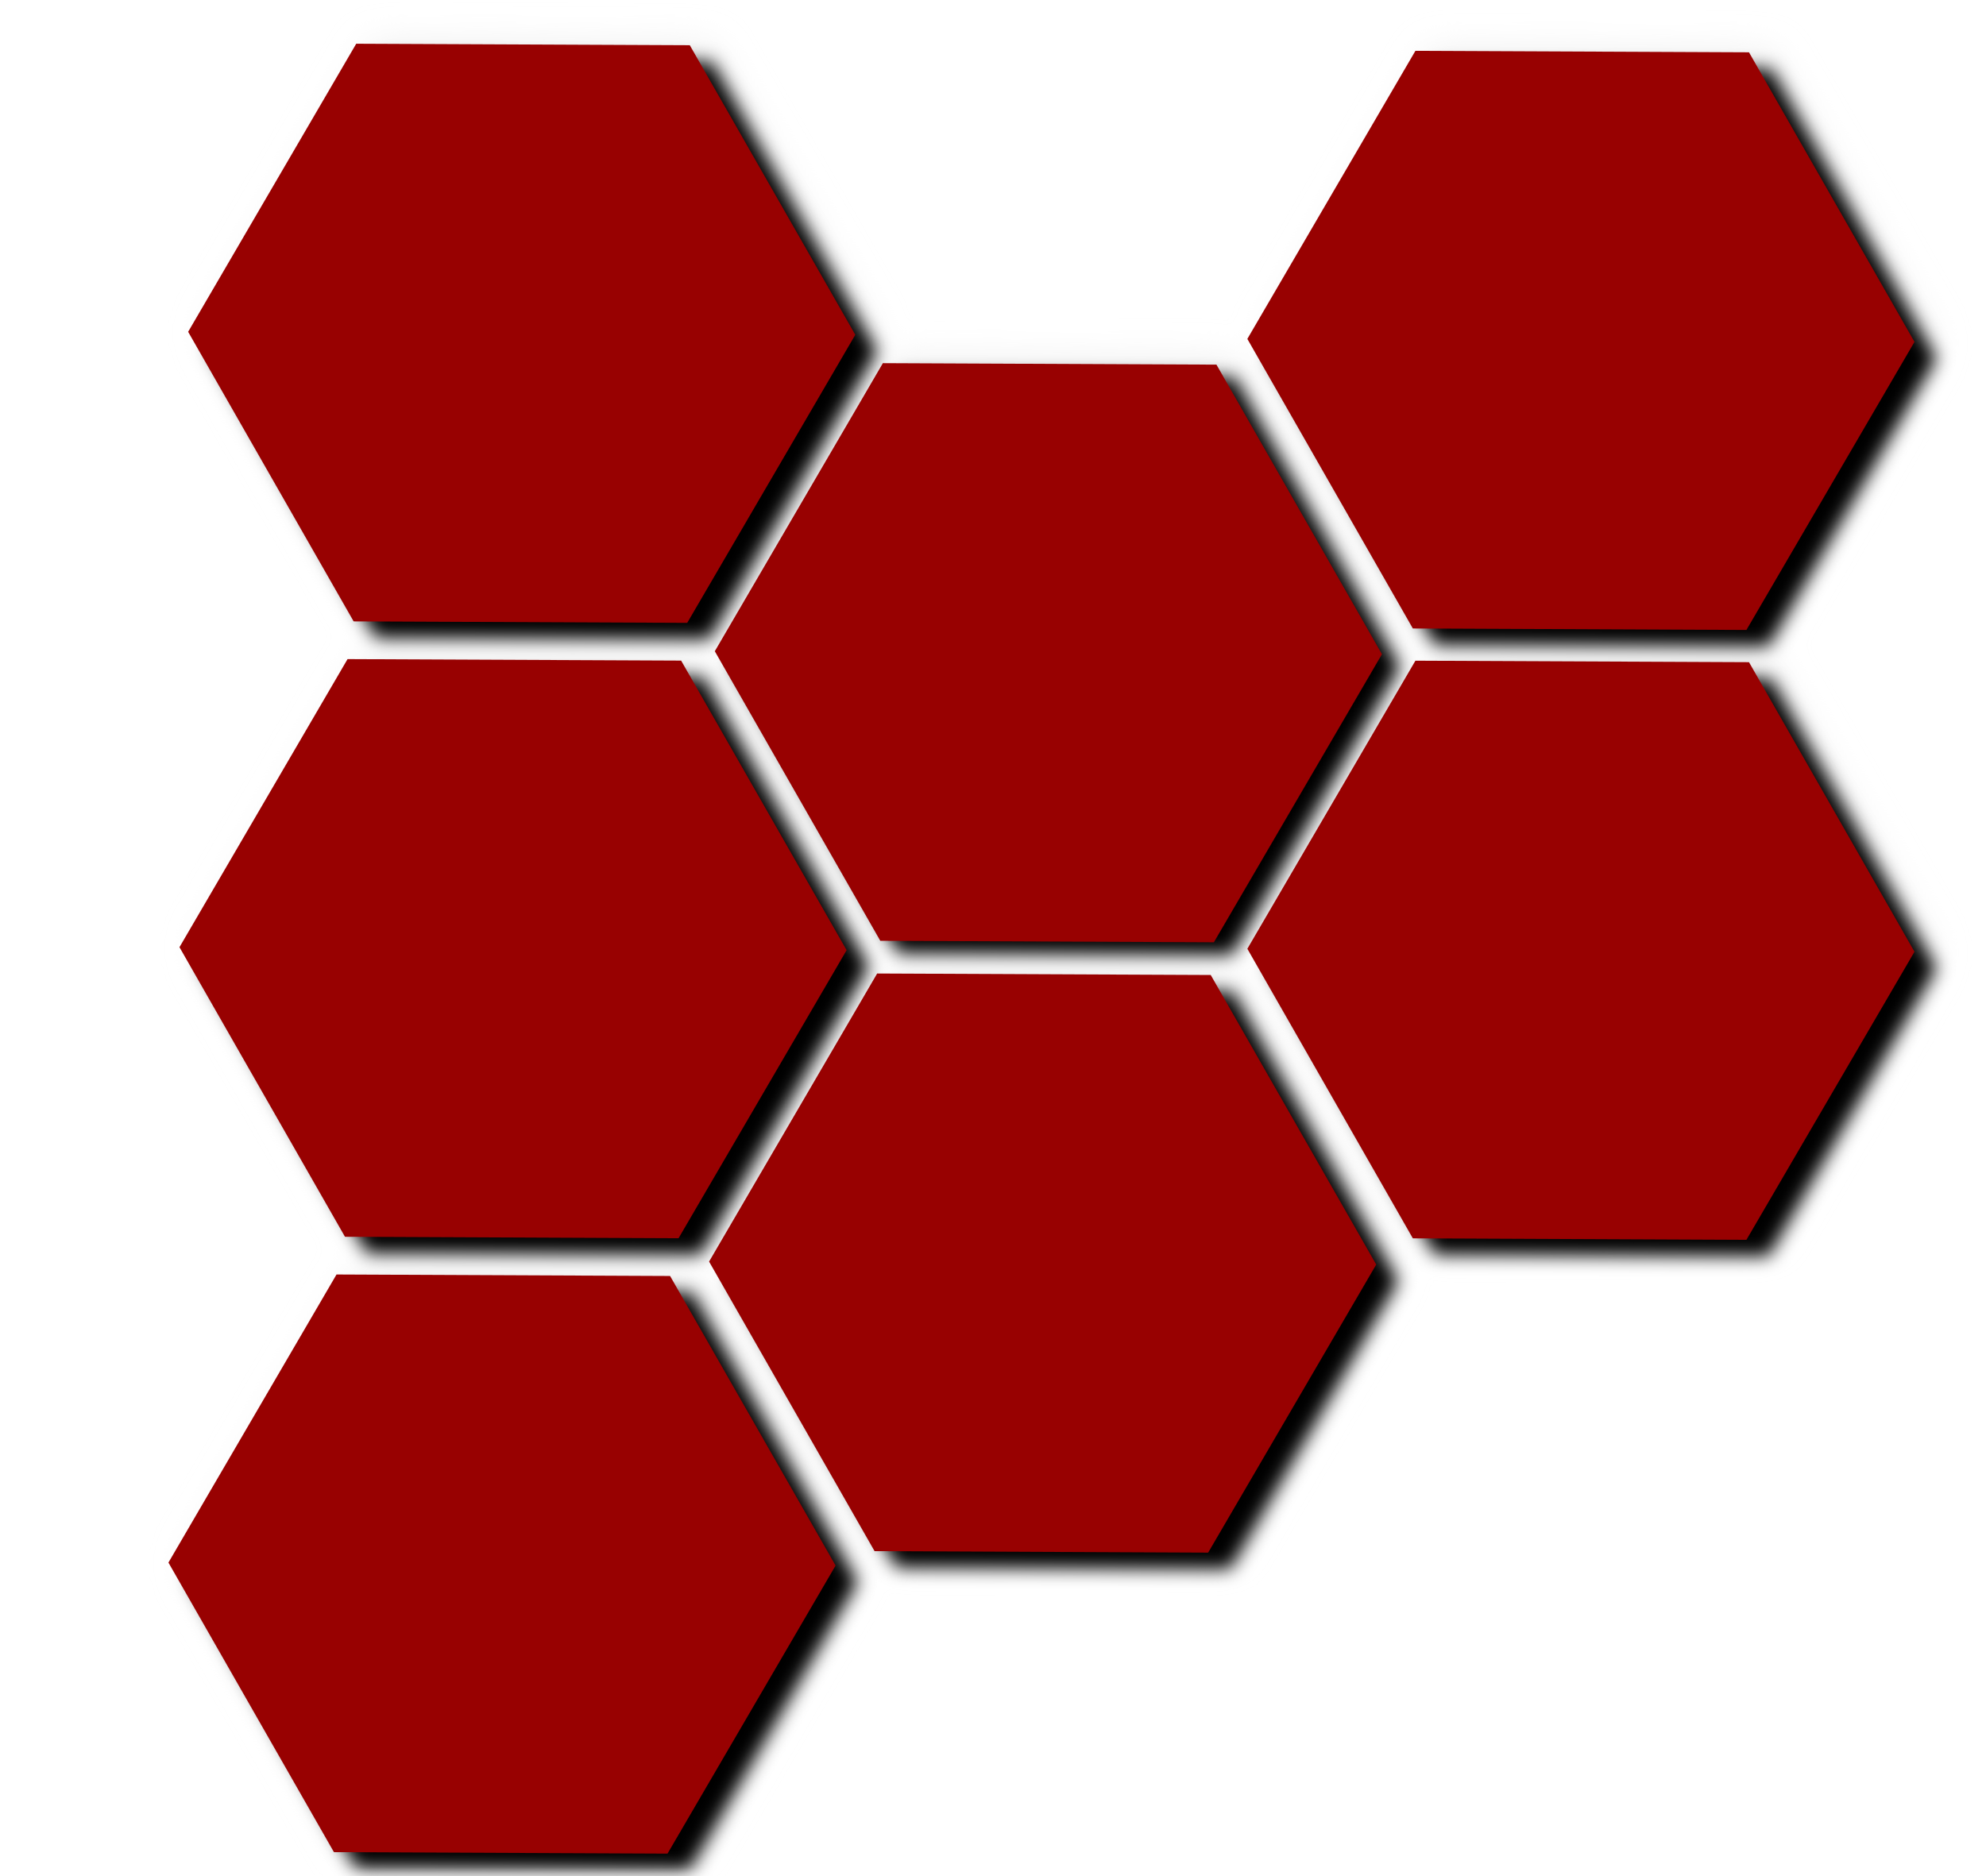
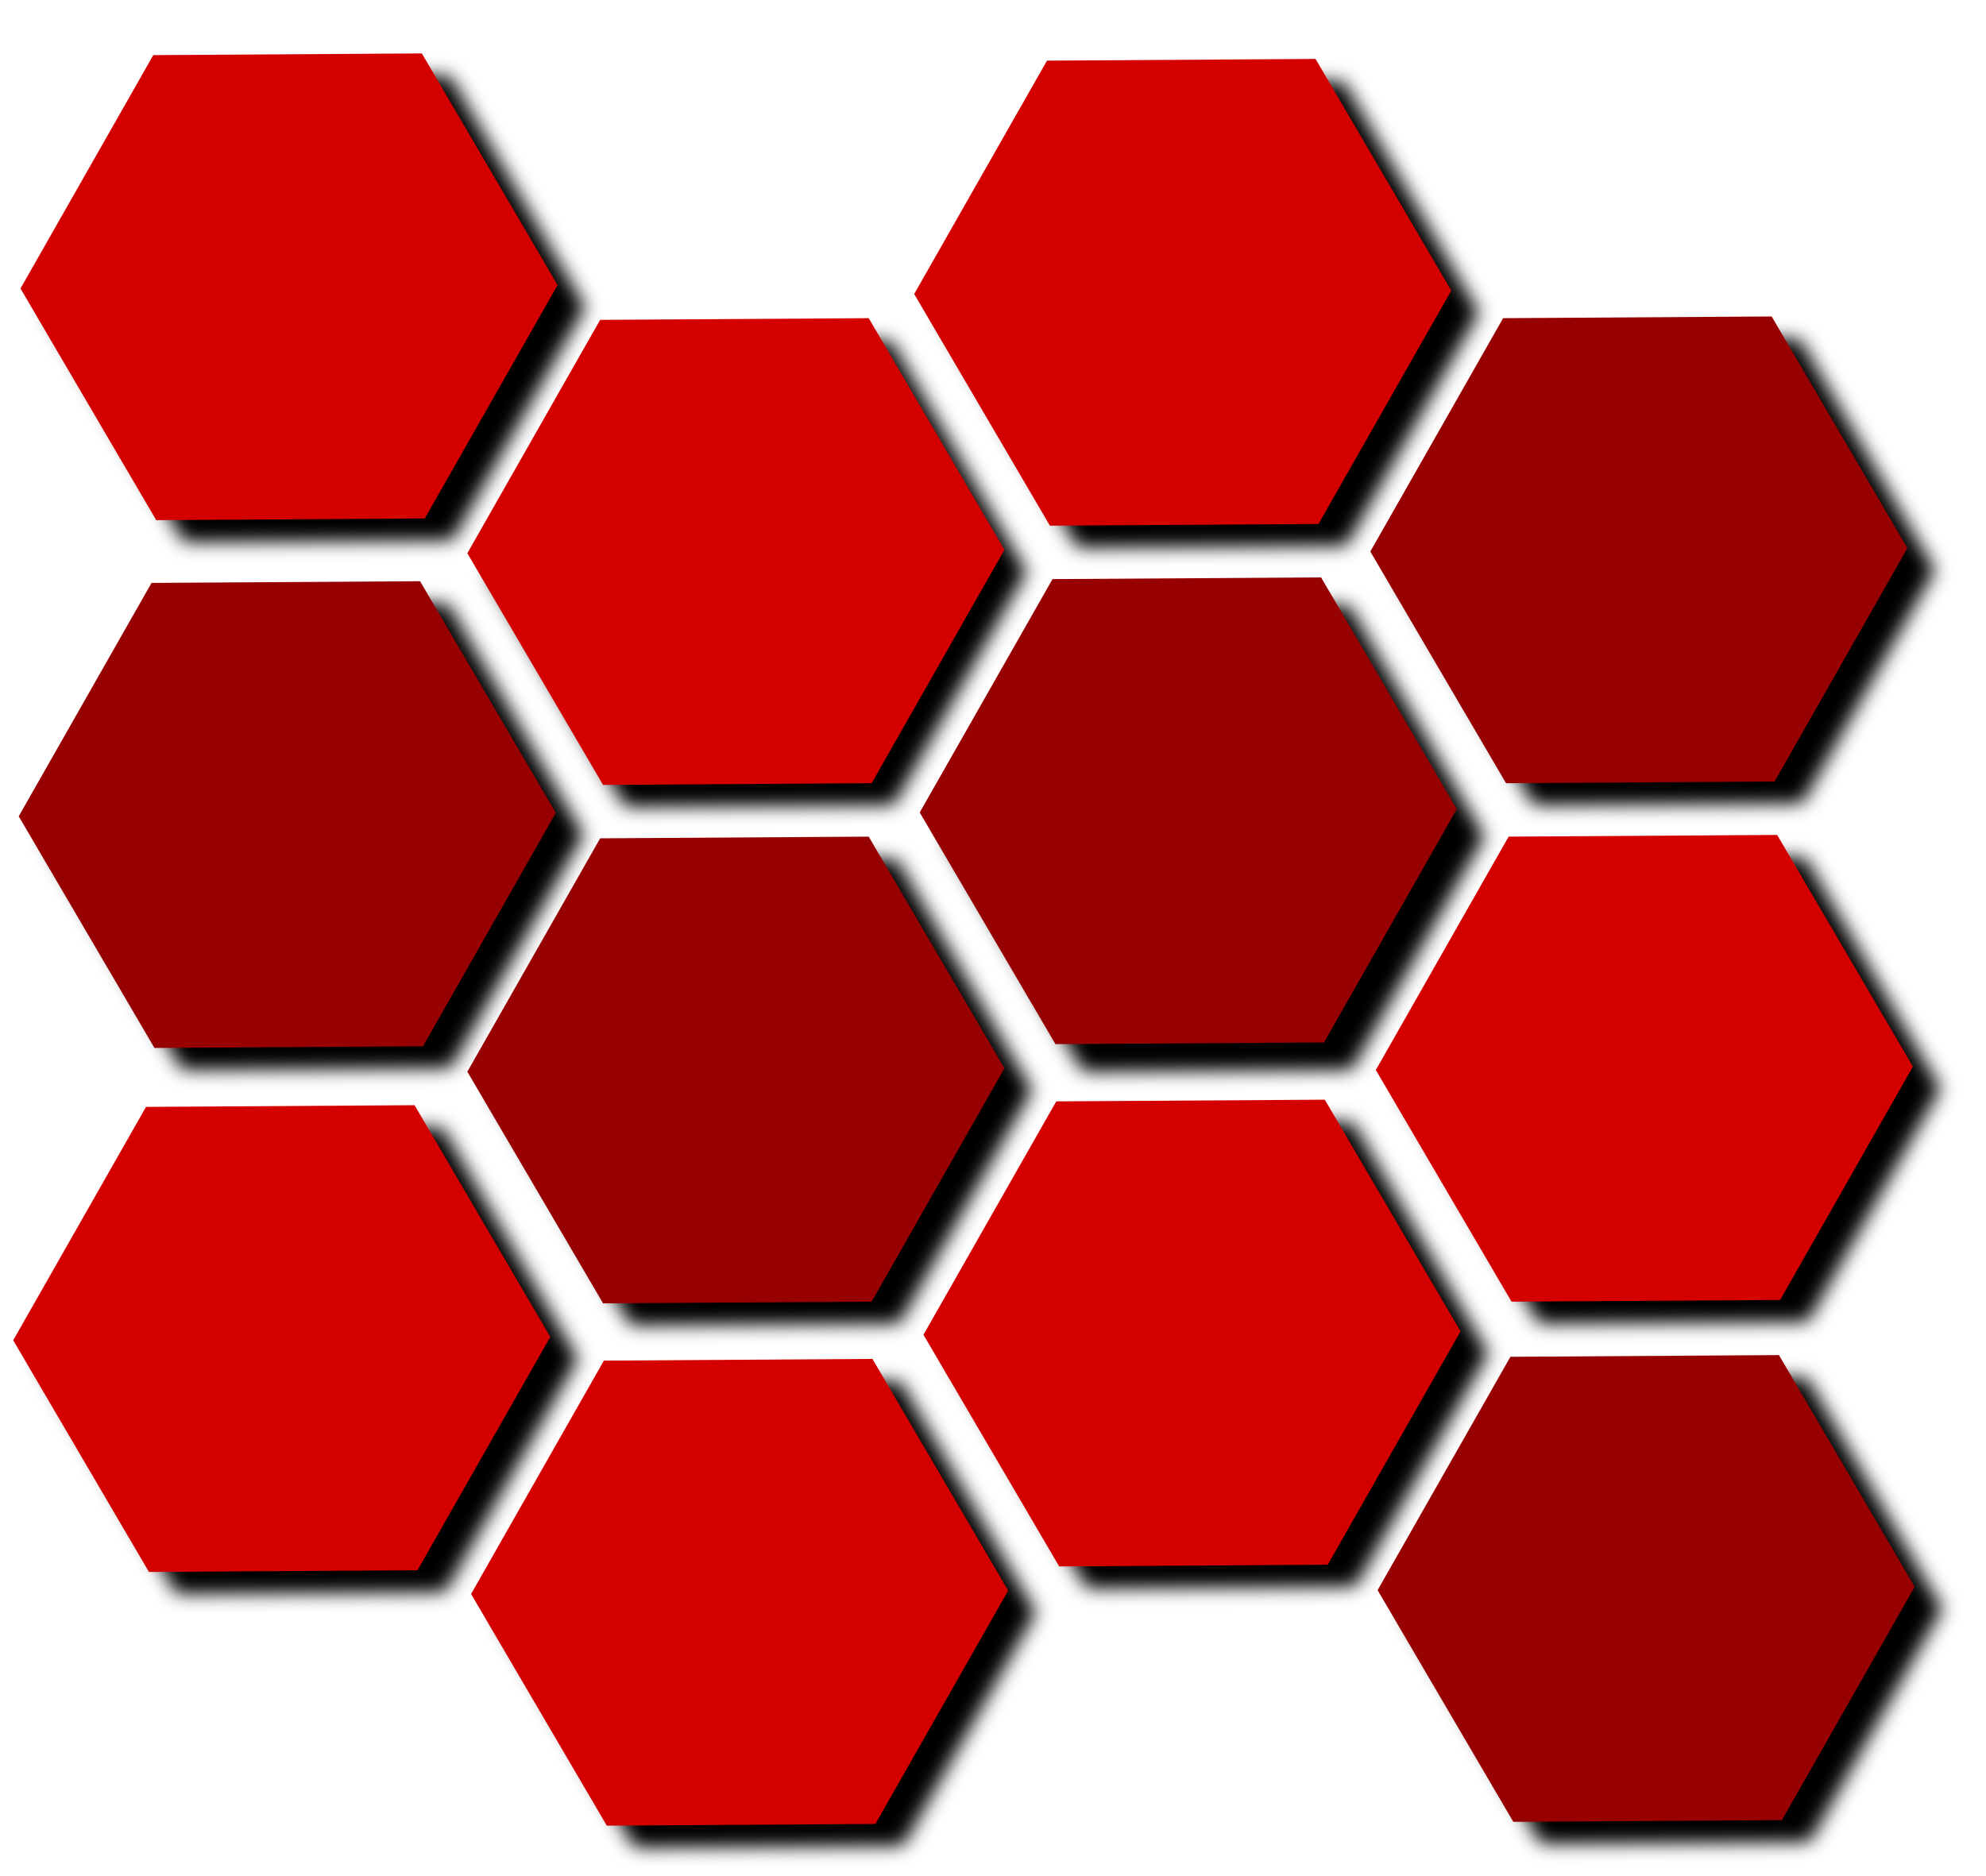
<svg xmlns="http://www.w3.org/2000/svg" xmlns:xlink="http://www.w3.org/1999/xlink" width="720" height="680" id="svg2" version="1.1">
  <defs id="defs4">
    <linearGradient id="linearGradient3790">
      <stop style="stop-color:#666666;stop-opacity:1;" offset="0" id="stop3792" />
      <stop style="stop-color:#666666;stop-opacity:0;" offset="1" id="stop3794" />
    </linearGradient>
    <linearGradient id="linearGradient3766">
      <stop style="stop-color:#666666;stop-opacity:1;" offset="0" id="stop3768" />
      <stop style="stop-color:#888888;stop-opacity:1" offset="1" id="stop3770" />
    </linearGradient>
    <linearGradient xlink:href="#linearGradient3766" id="linearGradient3772" x1="-387.047" y1="353.264" x2="-374.154" y2="415.893" gradientUnits="userSpaceOnUse" />
    <linearGradient xlink:href="#linearGradient3766" id="linearGradient3780" x1="-762.823" y1="373.467" x2="-42.823" y2="373.467" gradientUnits="userSpaceOnUse" />
    <linearGradient xlink:href="#linearGradient3790" id="linearGradient3796" x1="-399.169" y1="201.741" x2="-396.377" y2="605.802" gradientUnits="userSpaceOnUse" gradientTransform="translate(801.9797,-1.97969)" />
    <filter id="filter4478">
      <feGaussianBlur stdDeviation="6.446" id="feGaussianBlur4480" />
    </filter>
    <filter id="filter3802">
      <feGaussianBlur stdDeviation="3.223" id="feGaussianBlur3804" />
    </filter>
+     <filter id="filter3981">
+       <feGaussianBlur stdDeviation="3.32" id="feGaussianBlur3983" />
+     </filter>
  </defs>
  <g id="layer1" transform="translate(-40,-172.3622)">
-     <g id="g4465" transform="translate(-685.7143,-171.4286)" style="filter:url(#filter4478)">
-       <path style="fill:#eeeeee;fill-opacity:1;stroke:none" id="path3798" d="m 260,405 -120.933,-0.538 -60,-105 L 140,195 l 120.933,0.538 60,105 z" transform="translate(718.5714,388.2193)" />
-       <path transform="translate(911.2184,279.4721)" style="fill:#eeeeee;fill-opacity:1;stroke:none" id="path3800" d="m 260,405 -120.933,-0.538 -60,-105 L 140,195 l 120.933,0.538 60,105 z" />
-       <path transform="translate(910.5714,502.2193)" style="fill:#eeeeee;fill-opacity:1;stroke:none" id="path3802" d="m 260,405 -120.933,-0.538 -60,-105 L 140,195 l 120.933,0.538 60,105 z" />
-       <path transform="translate(1105.714,388.7908)" style="fill:#eeeeee;fill-opacity:1;stroke:none" id="path3804" d="m 260,405 -120.933,-0.538 -60,-105 L 140,195 l 120.933,0.538 60,105 z" />
-       <path transform="translate(1105.714,167.6479)" style="fill:#eeeeee;fill-opacity:1;stroke:none" id="path3806" d="m 260,405 -120.933,-0.538 -60,-105 L 140,195 l 120.933,0.538 60,105 z" />
-       <path transform="translate(721.7143,165.0765)" style="fill:#eeeeee;fill-opacity:1;stroke:none" id="path3808" d="m 260,405 -120.933,-0.538 -60,-105 L 140,195 l 120.933,0.538 60,105 z" />
-       <path style="fill:#eeeeee;fill-opacity:1;stroke:none" id="path3810" d="m 260,405 -120.933,-0.538 -60,-105 L 140,195 l 120.933,0.538 60,105 z" transform="translate(714.5714,611.3622)" />
-     </g>
-     <g id="g3025" transform="translate(8,6)" style="filter:url(#filter3802)">
-       <path style="fill:#000000;fill-opacity:1;stroke:none" id="path3011" d="m 260,405 -120.933,-0.538 -60,-105 L 140,195 l 120.933,0.538 60,105 z" transform="translate(26,216.3622)" />
-       <path transform="translate(218.647,107.6149)" style="fill:#000000;fill-opacity:1;stroke:none" id="path3013" d="m 260,405 -120.933,-0.538 -60,-105 L 140,195 l 120.933,0.538 60,105 z" />
-       <path transform="translate(218,330.3622)" style="fill:#000000;fill-opacity:1;stroke:none" id="path3015" d="m 260,405 -120.933,-0.538 -60,-105 L 140,195 l 120.933,0.538 60,105 z" />
-       <path transform="translate(413.1429,216.9336)" style="fill:#000000;fill-opacity:1;stroke:none" id="path3017" d="m 260,405 -120.933,-0.538 -60,-105 L 140,195 l 120.933,0.538 60,105 z" />
-       <path transform="translate(413.1429,-4.209246)" style="fill:#000000;fill-opacity:1;stroke:none" id="path3019" d="m 260,405 -120.933,-0.538 -60,-105 L 140,195 l 120.933,0.538 60,105 z" />
-       <path transform="translate(29.14286,-6.780676)" style="fill:#000000;fill-opacity:1;stroke:none" id="path3021" d="m 260,405 -120.933,-0.538 -60,-105 L 140,195 l 120.933,0.538 60,105 z" />
-       <path style="fill:#000000;fill-opacity:1;stroke:none" id="path3023" d="m 260,405 -120.933,-0.538 -60,-105 L 140,195 l 120.933,0.538 60,105 z" transform="translate(22,439.505)" />
-     </g>
-     <path style="fill:#980101;fill-opacity:1;stroke:none" id="path3091" d="m 260,405 -120.933,-0.538 -60,-105 L 140,195 l 120.933,0.538 60,105 z" transform="translate(26,216.3622)" />
-     <path transform="translate(220.0755,109.0435)" style="fill:#980101;fill-opacity:1;stroke:none" id="path3091-4" d="m 260,405 -120.933,-0.538 -60,-105 L 140,195 l 120.933,0.538 60,105 z" />
-     <path transform="translate(218,330.3622)" style="fill:#980101;fill-opacity:1;stroke:none" id="path3091-5" d="m 260,405 -120.933,-0.538 -60,-105 L 140,195 l 120.933,0.538 60,105 z" />
-     <path transform="translate(413.1429,216.9336)" style="fill:#980101;fill-opacity:1;stroke:none" id="path3091-5-5" d="m 260,405 -120.933,-0.538 -60,-105 L 140,195 l 120.933,0.538 60,105 z" />
-     <path transform="translate(413.1429,-4.209246)" style="fill:#980101;fill-opacity:1;stroke:none" id="path3091-5-1" d="m 260,405 -120.933,-0.538 -60,-105 L 140,195 l 120.933,0.538 60,105 z" />
-     <path transform="translate(29.14286,-6.780676)" style="fill:#980101;fill-opacity:1;stroke:none" id="path3091-5-5-1" d="m 260,405 -120.933,-0.538 -60,-105 L 140,195 l 120.933,0.538 60,105 z" />
-     <path style="fill:#980101;fill-opacity:1;stroke:none" id="path3091-52" d="m 260,405 -120.933,-0.538 -60,-105 L 140,195 l 120.933,0.538 60,105 z" transform="translate(22,439.505)" />
+     <path transform="matrix(0.9999216,-0.01251905,0.01251905,0.9999216,431.2607,0.8720365)" d="m -231.844,364.616 -97.358,-0.603 -48.156,-84.616 49.202,-84.013 97.358,0.603 48.156,84.616 z" id="path3937" style="fill:#000000;fill-opacity:1;fill-rule:nonzero;stroke:none;filter:url(#filter3981)" />
+     <path transform="matrix(0.9999216,-0.01251905,0.01251905,0.9999216,591.2607,96.87204)" d="m -231.844,364.616 -97.358,-0.603 -48.156,-84.616 49.202,-84.013 97.358,0.603 48.156,84.616 z" id="path3939" style="fill:#000000;fill-opacity:1;fill-rule:nonzero;stroke:none;filter:url(#filter3981)" />
+     <path transform="matrix(0.9999216,-0.01251905,0.01251905,0.9999216,755.2607,2.872037)" d="m -231.844,364.616 -97.358,-0.603 -48.156,-84.616 49.202,-84.013 97.358,0.603 48.156,84.616 z" id="path3941" style="fill:#000000;fill-opacity:1;fill-rule:nonzero;stroke:none;filter:url(#filter3981)" />
+     <path transform="matrix(0.9999216,-0.01251905,0.01251905,0.9999216,920.6187,96.25658)" d="m -231.844,364.616 -97.358,-0.603 -48.156,-84.616 49.202,-84.013 97.358,0.603 48.156,84.616 z" id="path3943" style="fill:#000000;fill-opacity:1;fill-rule:nonzero;stroke:none;filter:url(#filter3981)" />
+     <path transform="matrix(0.9999216,-0.01251905,0.01251905,0.9999216,430.6187,192.2566)" d="m -231.844,364.616 -97.358,-0.603 -48.156,-84.616 49.202,-84.013 97.358,0.603 48.156,84.616 z" id="path3945" style="fill:#000000;fill-opacity:1;fill-rule:nonzero;stroke:none;filter:url(#filter3981)" />
+     <path transform="matrix(0.9999216,-0.01251905,0.01251905,0.9999216,593.2607,284.872)" d="m -231.844,364.616 -97.358,-0.603 -48.156,-84.616 49.202,-84.013 97.358,0.603 48.156,84.616 z" id="path3947" style="fill:#000000;fill-opacity:1;fill-rule:nonzero;stroke:none;filter:url(#filter3981)" />
+     <path transform="matrix(0.9999216,-0.01251905,0.01251905,0.9999216,757.2607,192.872)" d="m -231.844,364.616 -97.358,-0.603 -48.156,-84.616 49.202,-84.013 97.358,0.603 48.156,84.616 z" id="path3949" style="fill:#000000;fill-opacity:1;fill-rule:nonzero;stroke:none;filter:url(#filter3981)" />
+     <path transform="matrix(0.9999216,-0.01251905,0.01251905,0.9999216,758.6187,380.2566)" d="m -231.844,364.616 -97.358,-0.603 -48.156,-84.616 49.202,-84.013 97.358,0.603 48.156,84.616 z" id="path3951" style="fill:#000000;fill-opacity:1;fill-rule:nonzero;stroke:none;filter:url(#filter3981)" />
+     <path transform="matrix(0.9999216,-0.01251905,0.01251905,0.9999216,922.6187,284.2566)" d="m -231.844,364.616 -97.358,-0.603 -48.156,-84.616 49.202,-84.013 97.358,0.603 48.156,84.616 z" id="path3953" style="fill:#000000;fill-opacity:1;fill-rule:nonzero;stroke:none;filter:url(#filter3981)" />
+     <path transform="matrix(0.9999216,-0.01251905,0.01251905,0.9999216,428.6187,382.2566)" d="m -231.844,364.616 -97.358,-0.603 -48.156,-84.616 49.202,-84.013 97.358,0.603 48.156,84.616 z" id="path3955" style="fill:#000000;fill-opacity:1;fill-rule:nonzero;stroke:none;filter:url(#filter3981)" />
+     <path transform="matrix(0.9999216,-0.01251905,0.01251905,0.9999216,594.6187,474.2566)" d="m -231.844,364.616 -97.358,-0.603 -48.156,-84.616 49.202,-84.013 97.358,0.603 48.156,84.616 z" id="path3957" style="fill:#000000;fill-opacity:1;fill-rule:nonzero;stroke:none;filter:url(#filter3981)" />
+     <path transform="matrix(0.9999216,-0.01251905,0.01251905,0.9999216,923.2607,472.872)" d="m -231.844,364.616 -97.358,-0.603 -48.156,-84.616 49.202,-84.013 97.358,0.603 48.156,84.616 z" id="path3959" style="fill:#000000;fill-opacity:1;fill-rule:nonzero;stroke:none;filter:url(#filter3981)" />
+     <path style="fill:#d40000;fill-opacity:1;fill-rule:nonzero;stroke:none" id="path3020" d="m -231.844,364.616 -97.358,-0.603 -48.156,-84.616 49.202,-84.013 97.358,0.603 48.156,84.616 z" transform="matrix(0.9999216,-0.01251905,0.01251905,0.9999216,421.2607,-7.127963)" />
+     <path style="fill:#d40000;fill-opacity:1;fill-rule:nonzero;stroke:none" id="path3020-6" d="m -231.844,364.616 -97.358,-0.603 -48.156,-84.616 49.202,-84.013 97.358,0.603 48.156,84.616 z" transform="matrix(0.9999216,-0.01251905,0.01251905,0.9999216,583.2607,88.87204)" />
+     <path style="fill:#d40000;fill-opacity:1;fill-rule:nonzero;stroke:none" id="path3020-68" d="m -231.844,364.616 -97.358,-0.603 -48.156,-84.616 49.202,-84.013 97.358,0.603 48.156,84.616 z" transform="matrix(0.9999216,-0.01251905,0.01251905,0.9999216,745.2607,-5.127963)" />
+     <path style="fill:#980101;fill-opacity:1;fill-rule:nonzero;stroke:none" id="path3020-0" d="m -231.844,364.616 -97.358,-0.603 -48.156,-84.616 49.202,-84.013 97.358,0.603 48.156,84.616 z" transform="matrix(0.9999216,-0.01251905,0.01251905,0.9999216,910.6187,88.25658)" />
+     <path style="fill:#980101;fill-opacity:1;fill-rule:nonzero;stroke:none" id="path3020-64" d="m -231.844,364.616 -97.358,-0.603 -48.156,-84.616 49.202,-84.013 97.358,0.603 48.156,84.616 z" transform="matrix(0.9999216,-0.01251905,0.01251905,0.9999216,420.6187,184.2566)" />
+     <path style="fill:#980101;fill-opacity:1;fill-rule:nonzero;stroke:none" id="path3020-8" d="m -231.844,364.616 -97.358,-0.603 -48.156,-84.616 49.202,-84.013 97.358,0.603 48.156,84.616 z" transform="matrix(0.9999216,-0.01251905,0.01251905,0.9999216,583.2607,276.872)" />
+     <path style="fill:#980101;fill-opacity:1;fill-rule:nonzero;stroke:none" id="path3020-3" d="m -231.844,364.616 -97.358,-0.603 -48.156,-84.616 49.202,-84.013 97.358,0.603 48.156,84.616 z" transform="matrix(0.9999216,-0.01251905,0.01251905,0.9999216,747.2607,182.872)" />
+     <path style="fill:#d40000;fill-opacity:1;fill-rule:nonzero;stroke:none" id="path3020-4" d="m -231.844,364.616 -97.358,-0.603 -48.156,-84.616 49.202,-84.013 97.358,0.603 48.156,84.616 z" transform="matrix(0.9999216,-0.01251905,0.01251905,0.9999216,748.6187,372.2566)" />
+     <path style="fill:#d40000;fill-opacity:1;fill-rule:nonzero;stroke:none" id="path3020-45" d="m -231.844,364.616 -97.358,-0.603 -48.156,-84.616 49.202,-84.013 97.358,0.603 48.156,84.616 z" transform="matrix(0.9999216,-0.01251905,0.01251905,0.9999216,912.6187,276.2566)" />
+     <path style="fill:#d40000;fill-opacity:1;fill-rule:nonzero;stroke:none" id="path3020-5" d="m -231.844,364.616 -97.358,-0.603 -48.156,-84.616 49.202,-84.013 97.358,0.603 48.156,84.616 z" transform="matrix(0.9999216,-0.01251905,0.01251905,0.9999216,418.6187,374.2566)" />
+     <path style="fill:#d40000;fill-opacity:1;fill-rule:nonzero;stroke:none" id="path3020-86" d="m -231.844,364.616 -97.358,-0.603 -48.156,-84.616 49.202,-84.013 97.358,0.603 48.156,84.616 z" transform="matrix(0.9999216,-0.01251905,0.01251905,0.9999216,584.6187,466.2566)" />
+     <path style="fill:#980101;fill-opacity:1;fill-rule:nonzero;stroke:none" id="path3020-1" d="m -231.844,364.616 -97.358,-0.603 -48.156,-84.616 49.202,-84.013 97.358,0.603 48.156,84.616 z" transform="matrix(0.9999216,-0.01251905,0.01251905,0.9999216,913.2607,464.872)" />
  </g>
</svg>
